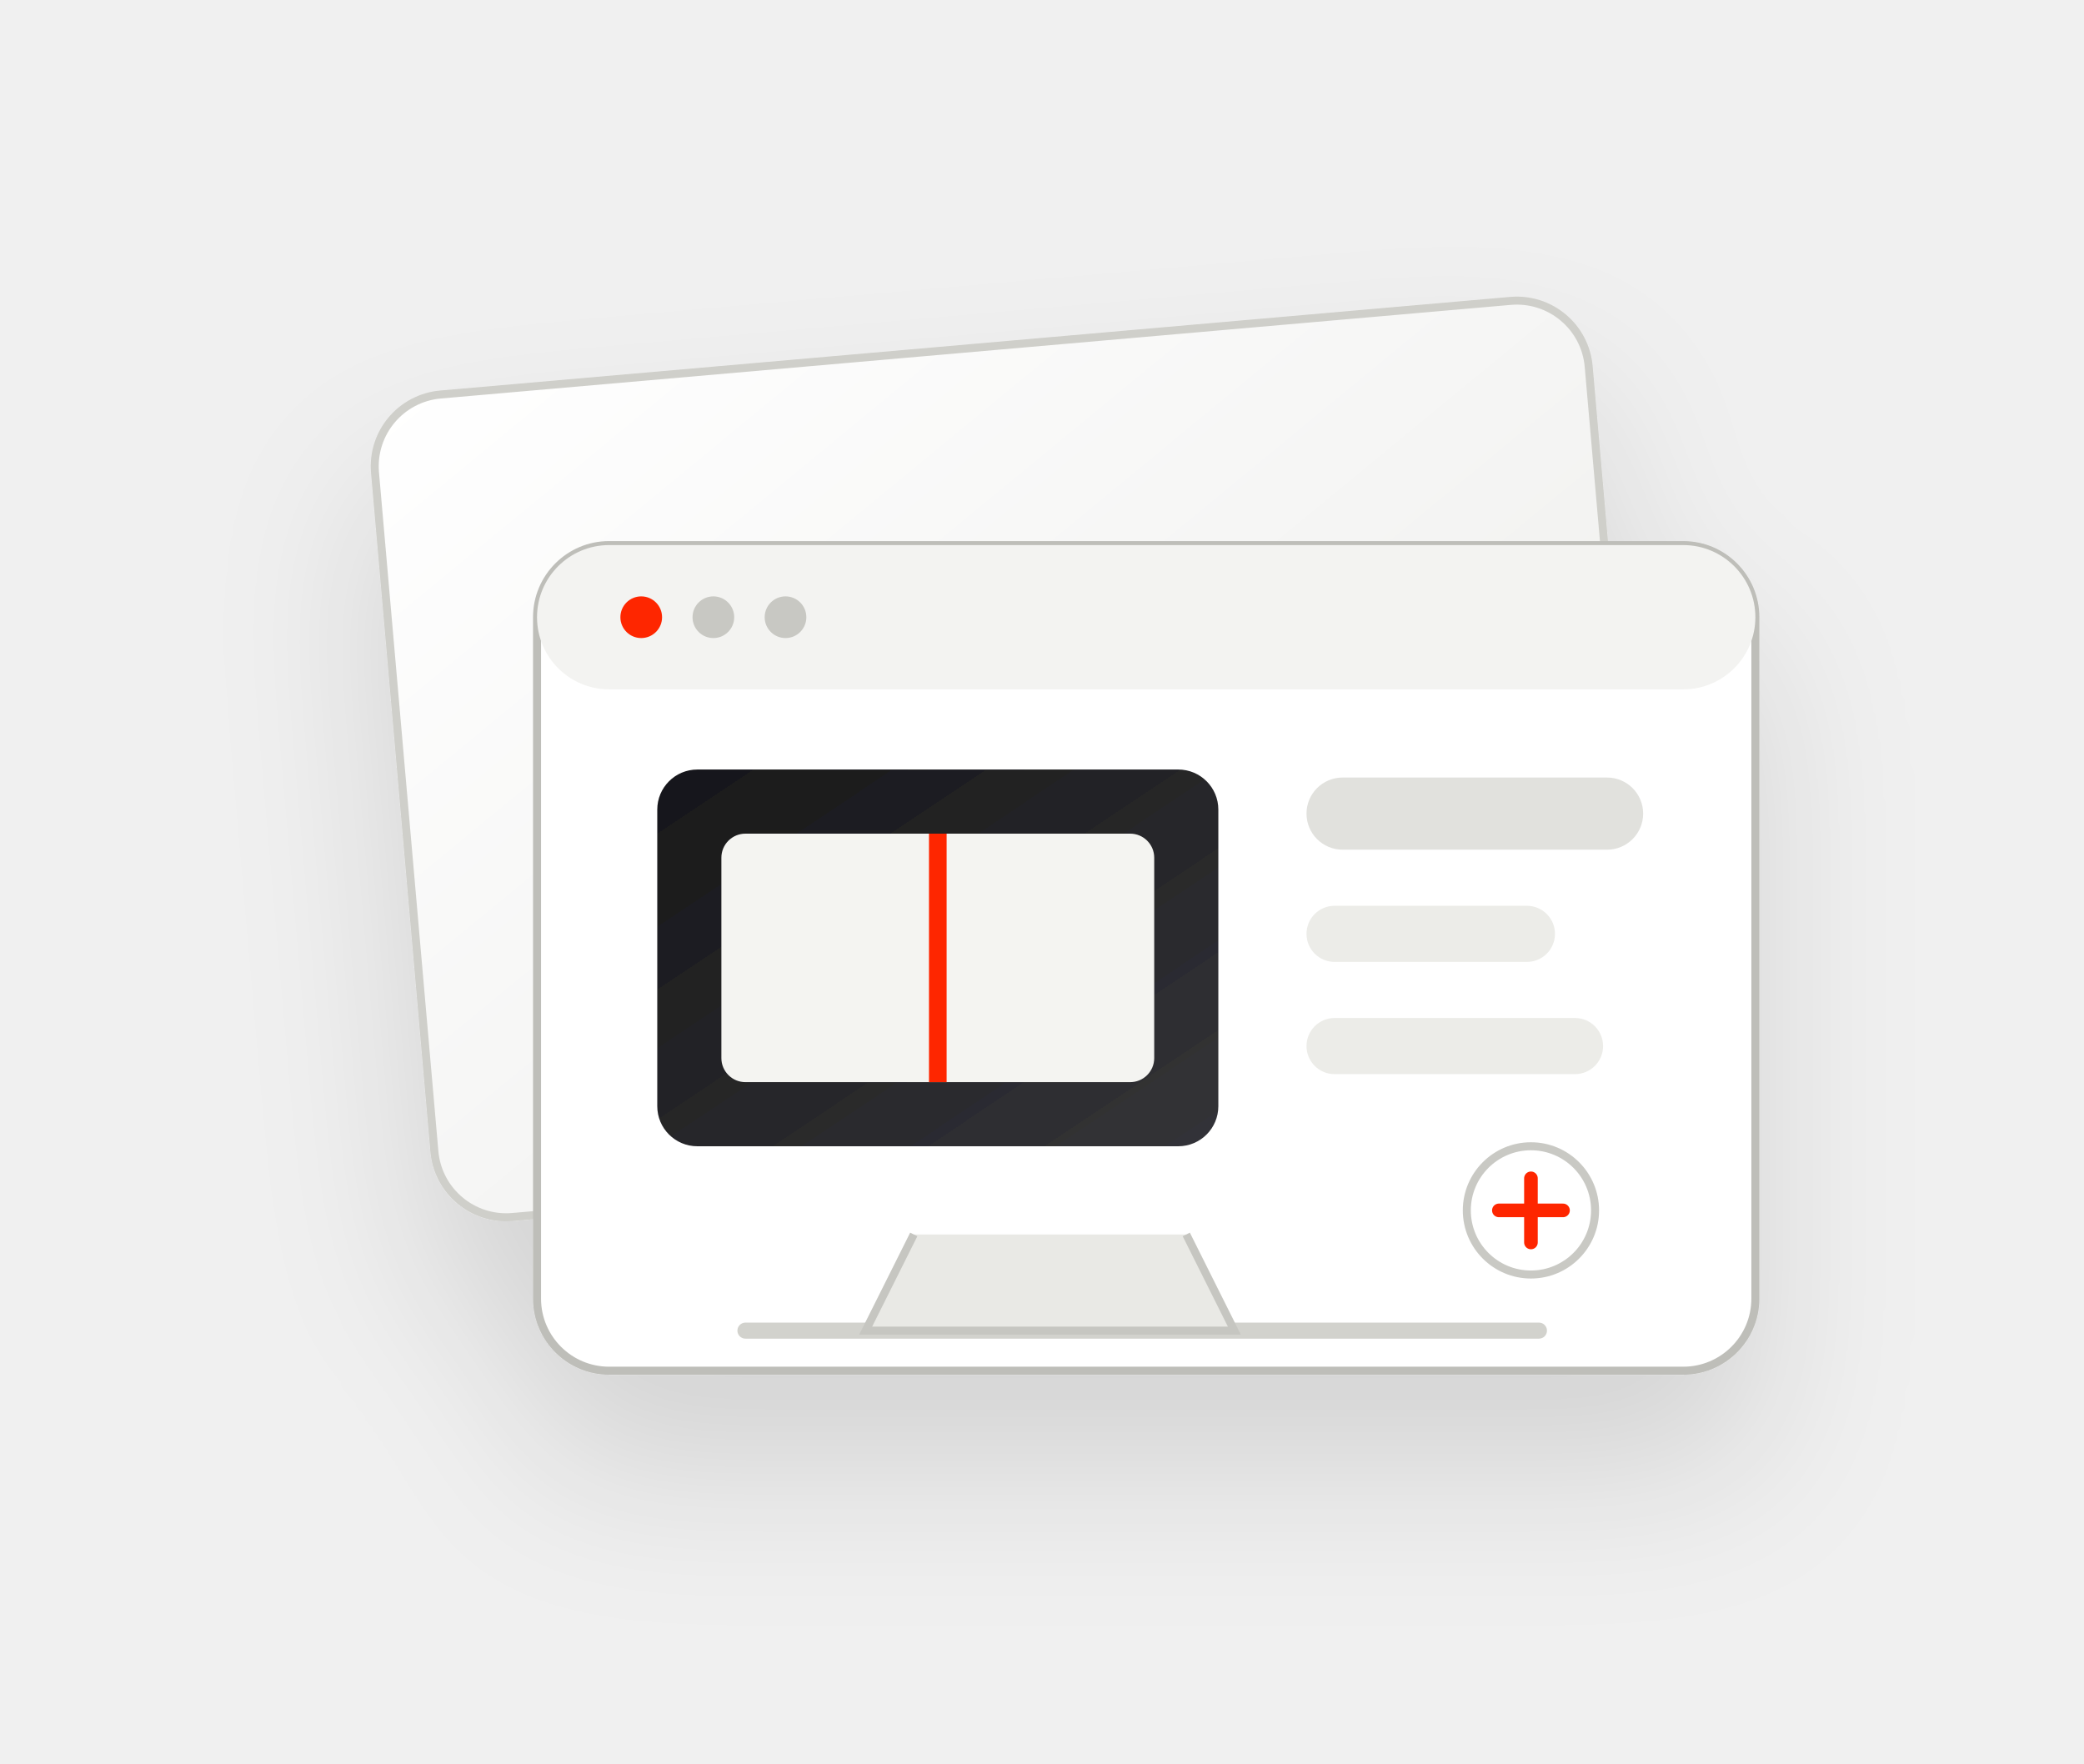
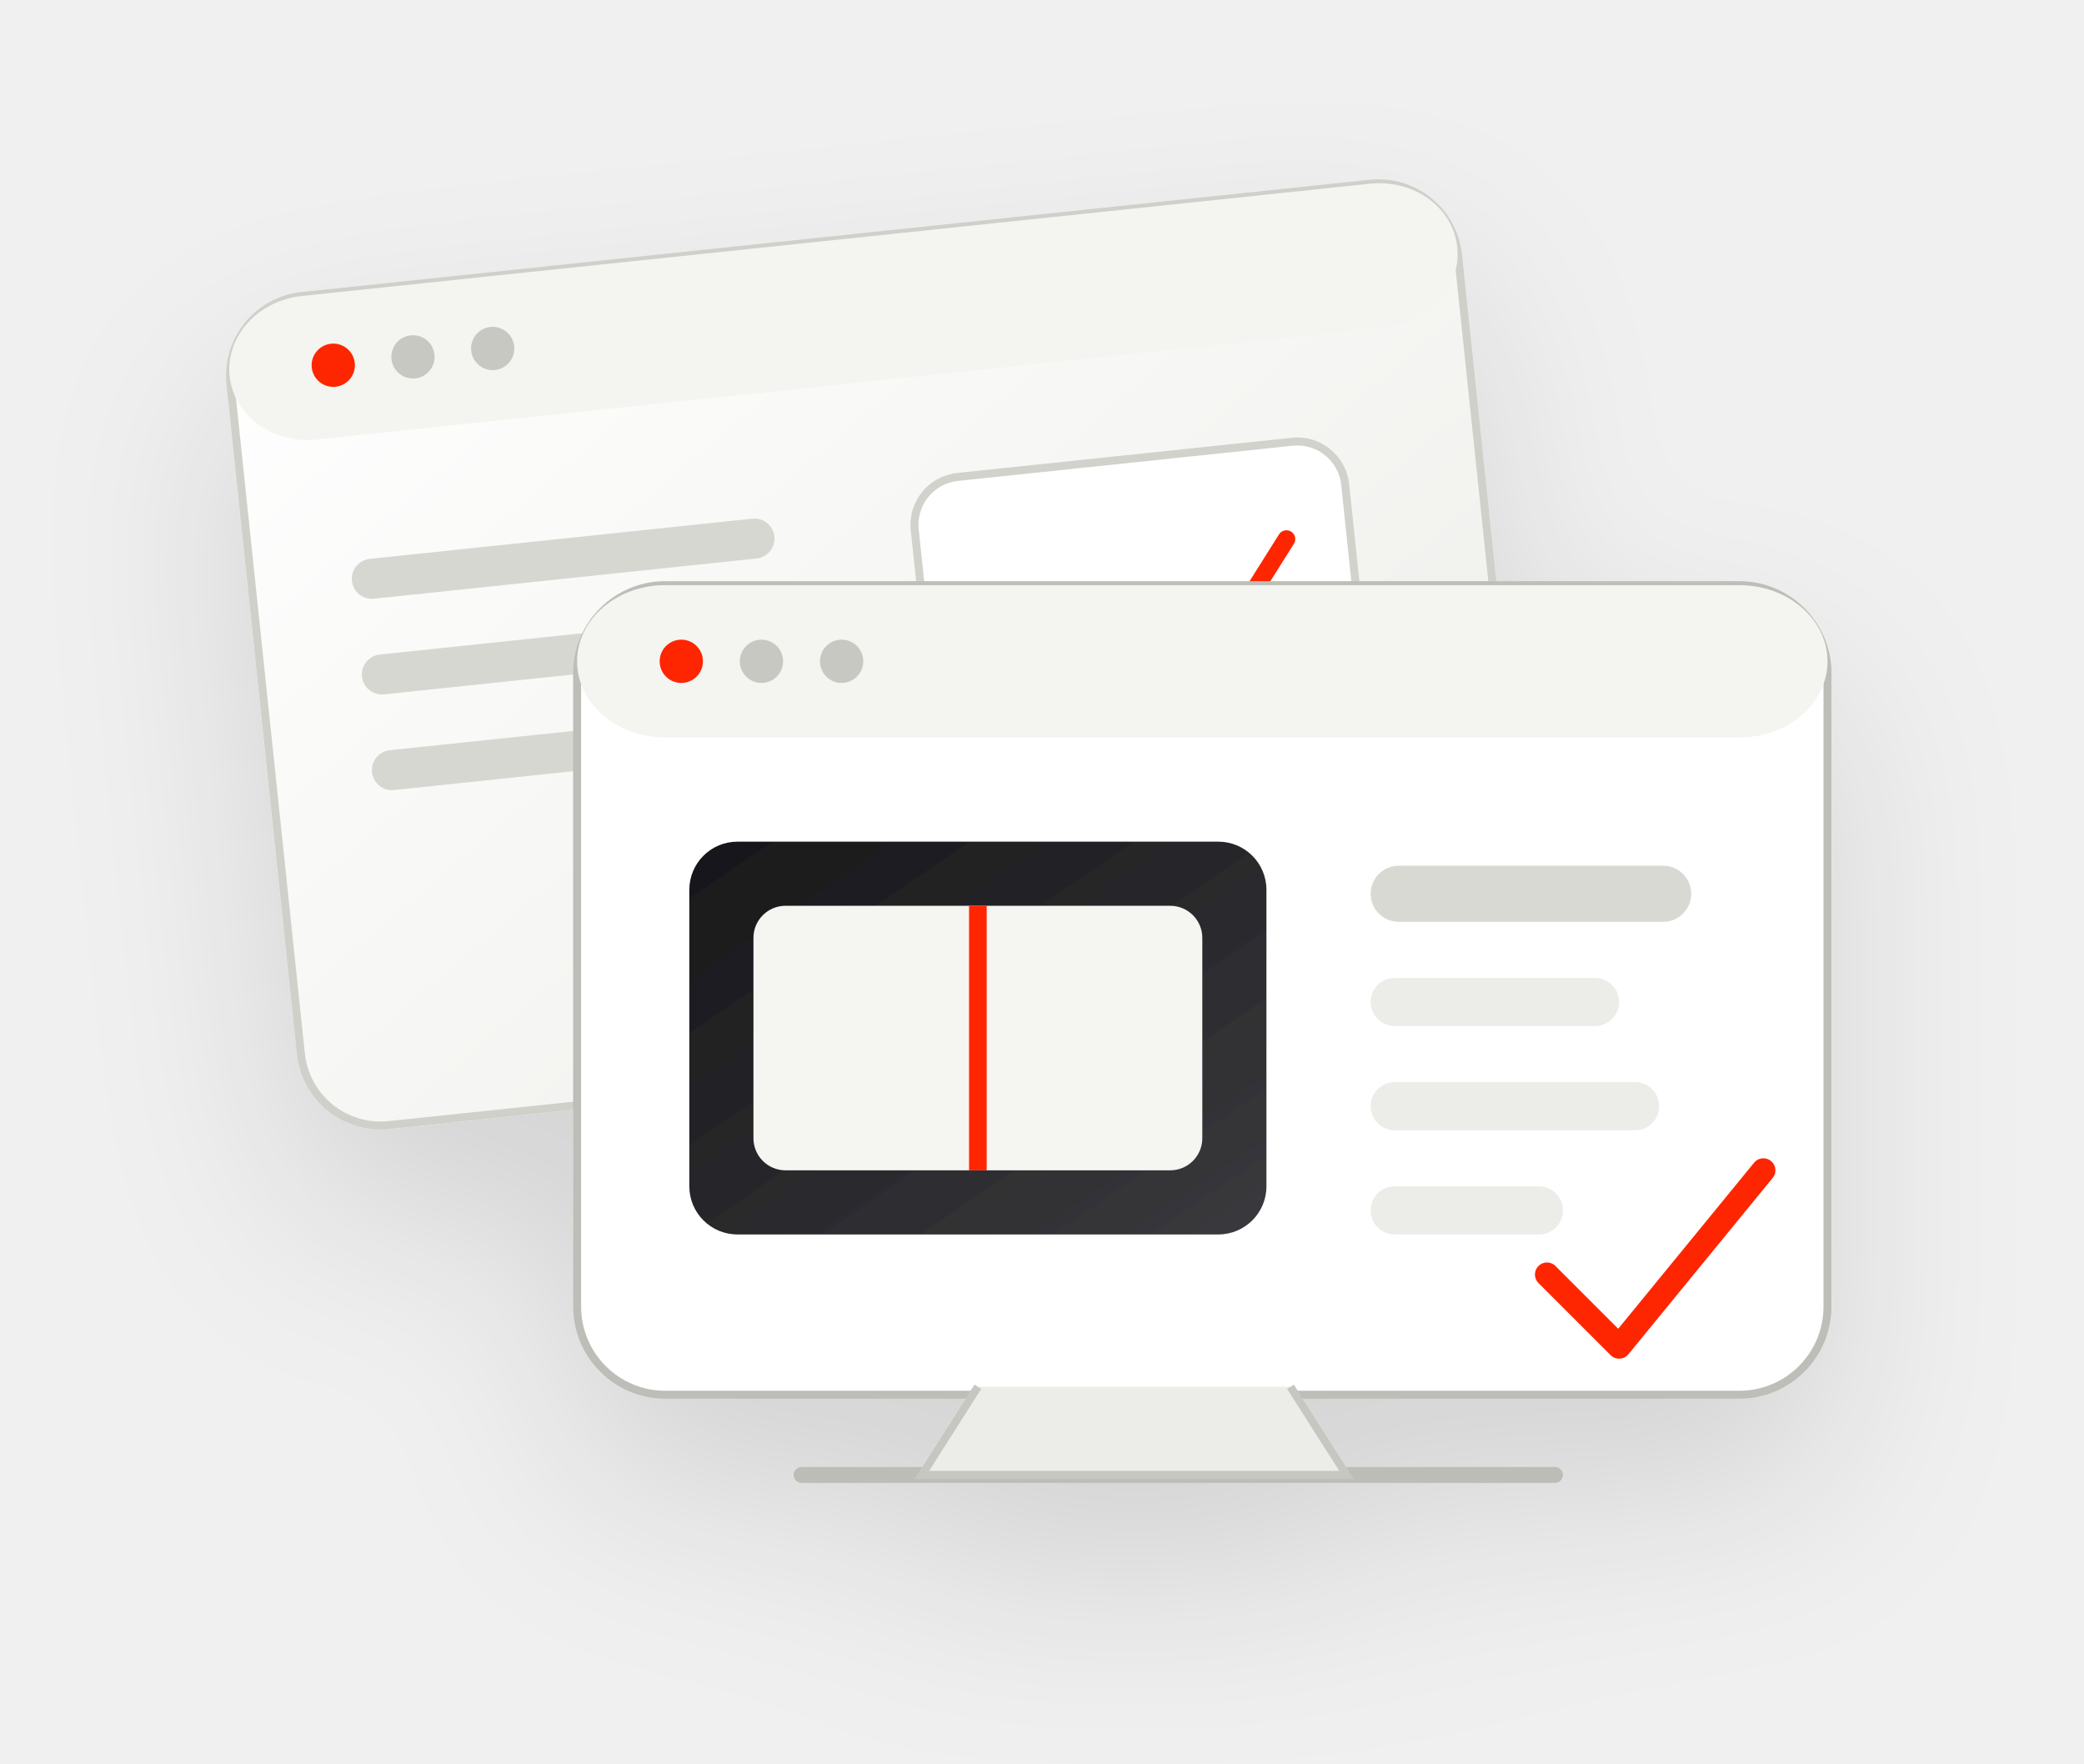
<svg xmlns="http://www.w3.org/2000/svg" viewBox="0 0 260 220" fill="none">
  <defs>
-     <linearGradient id="glass" x1="0" y1="0" x2="1" y2="1">
+     <linearGradient id="w" x1="0" y1="0" x2="1" y2="1">
      <stop stop-color="#fff" />
-       <stop offset="1" stop-color="#ececea" />
+       <stop offset="1" stop-color="#ededE9" />
    </linearGradient>
-     <linearGradient id="dark" x1="0" y1="0" x2="1" y2="1">
+     <linearGradient id="d" x1="0" y1="0" x2="1" y2="1">
      <stop stop-color="#171719" />
-       <stop offset="1" stop-color="#343438" />
+       <stop offset="1" stop-color="#3a3a3e" />
    </linearGradient>
-     <filter id="sh" x="-30%" y="-30%" width="180%" height="190%">
-       <feDropShadow dx="0" dy="12" stdDeviation="10" flood-color="#000" flood-opacity=".12" />
+     <filter id="s" x="-30%" y="-30%" width="180%" height="190%">
+       <feDropShadow dx="0" dy="12" stdDeviation="12" flood-color="#000" flood-opacity=".12" />
    </filter>
  </defs>
-   <g filter="url(#sh)">
-     <rect x="46" y="50" width="152" height="103" rx="9" fill="url(#glass)" stroke="#cfcfca" transform="rotate(-5 46 50)" />
-     <rect x="67" y="68" width="152" height="103" rx="9" fill="#fff" stroke="#bebeb9" />
-     <rect x="67" y="68" width="152" height="18" rx="9" fill="#f3f3f1" />
-     <circle cx="80" cy="77" r="2.6" fill="#FE2601" />
-     <circle cx="89" cy="77" r="2.6" fill="#c8c8c3" />
-     <circle cx="98" cy="77" r="2.6" fill="#c8c8c3" />
-     <rect x="82" y="96" width="70" height="47" rx="5" fill="url(#dark)" />
-     <rect x="90" y="104" width="54" height="31" rx="3" fill="#f4f4f1" />
-     <path d="M117 104v31" stroke="#FE2601" stroke-width="2.2" />
-     <rect x="163" y="97" width="42" height="9" rx="4.5" fill="#e1e1dd" />
-     <rect x="163" y="113" width="31" height="7" rx="3.5" fill="#ecece8" />
-     <rect x="163" y="127" width="37" height="7" rx="3.5" fill="#ecece8" />
-     <path d="M93 166h99" stroke="#d2d2cd" stroke-width="2" stroke-linecap="round" />
-     <path d="M114 154l-6 12h46l-6-12" fill="#e9e9e5" stroke="#c6c6c1" />
-     <circle cx="191" cy="151" r="8" fill="#fff" stroke="#c9c9c4" />
-     <path d="M187 151h8M191 147v8" stroke="#FE2601" stroke-width="1.7" stroke-linecap="round" />
+   <g filter="url(#s)">
+     <g transform="translate(34 28) rotate(-6 92 65)">
+       <rect x="0" y="0" width="154" height="104" rx="10" fill="url(#w)" stroke="#d0d0cb" />
+       <rect x="0" y="0" width="154" height="18" rx="10" fill="#f4f4f1" />
+       <circle cx="13" cy="9" r="2.7" fill="#FE2601" />
+       <circle cx="23" cy="9" r="2.7" fill="#c8c8c3" />
+       <circle cx="33" cy="9" r="2.7" fill="#c8c8c3" />
+       <path d="M15 36h48M15 48h36M15 60h42" stroke="#d7d7d2" stroke-width="5" stroke-linecap="round" />
+       <rect x="83" y="31" width="54" height="45" rx="6" fill="#fff" stroke="#d2d2cd" />
+       <path d="M94 65l14-17 10 9 11-14" stroke="#FE2601" stroke-width="2.2" stroke-linecap="round" stroke-linejoin="round" />
+     </g>
+     <g transform="translate(72 73)">
+       <rect x="0" y="0" width="156" height="101" rx="11" fill="#fff" stroke="#bebeb9" />
+       <rect x="0" y="0" width="156" height="19" rx="11" fill="#f4f4f1" />
+       <circle cx="13" cy="9.5" r="2.7" fill="#FE2601" />
+       <circle cx="23" cy="9.5" r="2.7" fill="#c8c8c3" />
+       <circle cx="33" cy="9.5" r="2.7" fill="#c8c8c3" />
+       <rect x="14" y="32" width="72" height="49" rx="6" fill="url(#d)" />
+       <rect x="22" y="40" width="56" height="33" rx="4" fill="#f5f5f2" />
+       <path d="M50 40v33" stroke="#FE2601" stroke-width="2.2" />
+       <rect x="99" y="35" width="40" height="7" rx="3.5" fill="#d9d9d4" />
+       <rect x="99" y="49" width="31" height="6" rx="3" fill="#ecece8" />
+       <rect x="99" y="62" width="36" height="6" rx="3" fill="#ecece8" />
+       <rect x="99" y="75" width="24" height="6" rx="3" fill="#ecece8" />
+     </g>
+     <path d="M100 184h94" stroke="#bdbdb8" stroke-width="2" stroke-linecap="round" />
+     <path d="M122 173l-7 11h53l-7-11" fill="#ecece8" stroke="#c7c7c2" />
+     <path d="M193 159l9 9 18-22" stroke="#FE2601" stroke-width="3" stroke-linecap="round" stroke-linejoin="round" />
  </g>
</svg>
